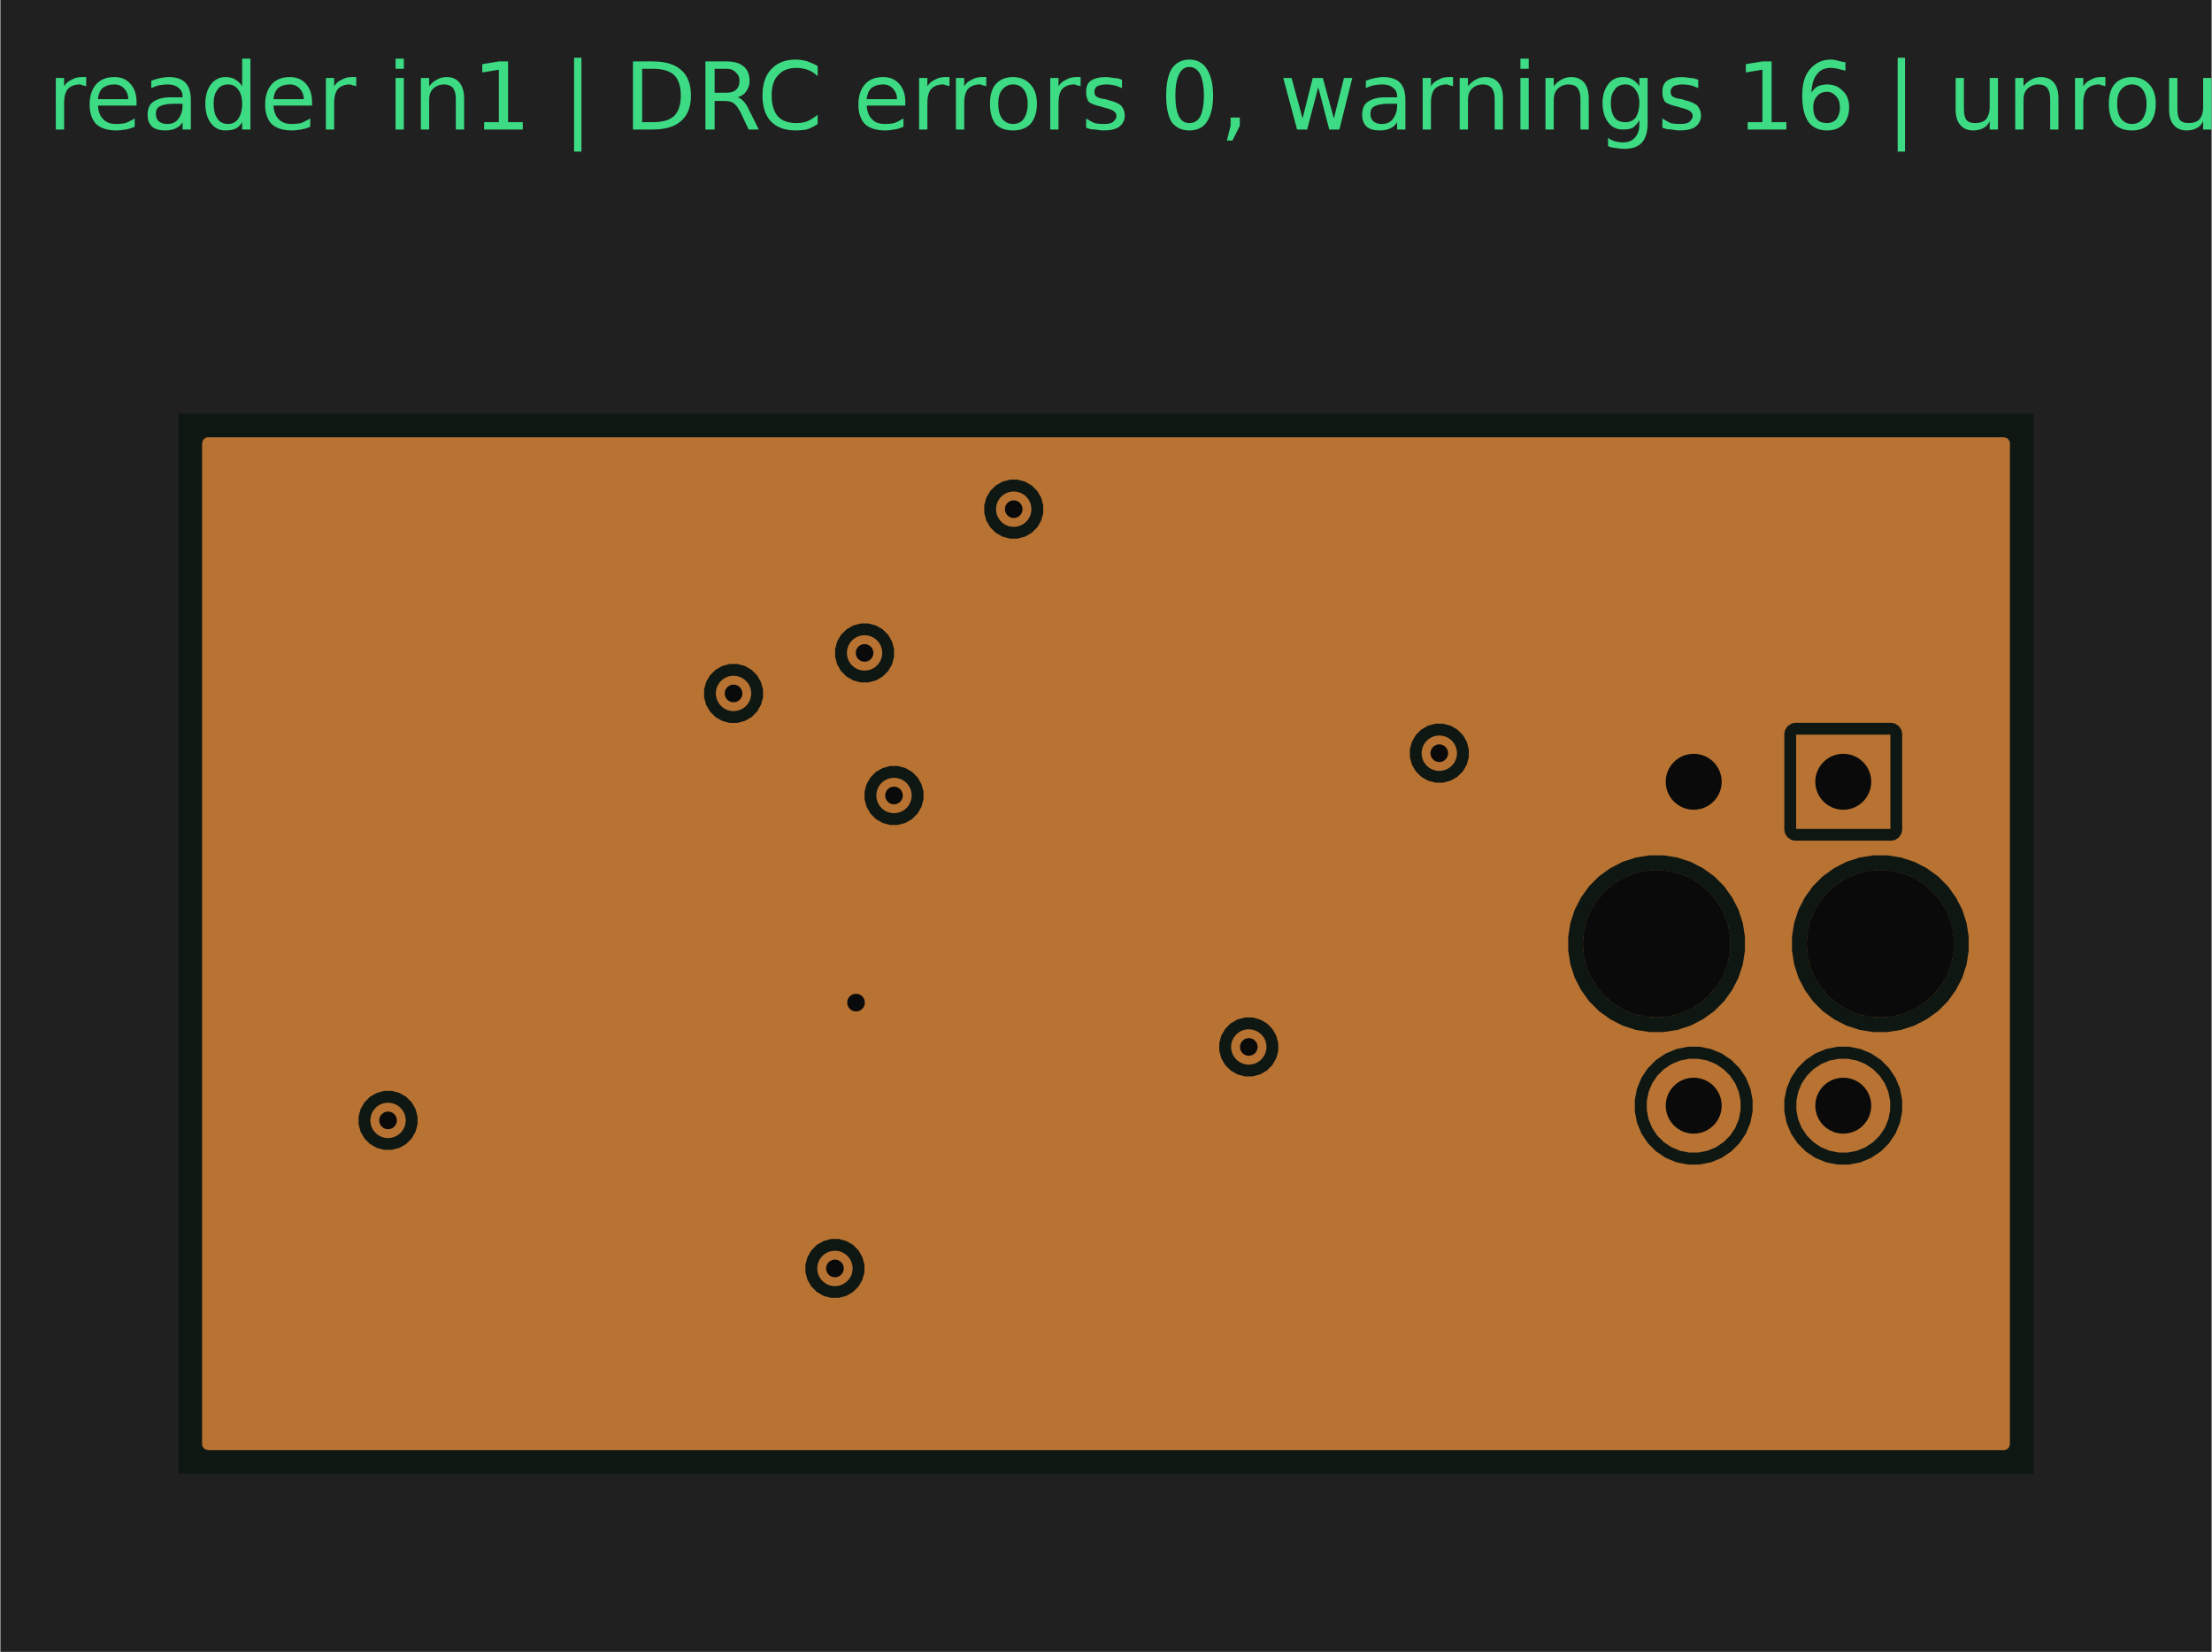
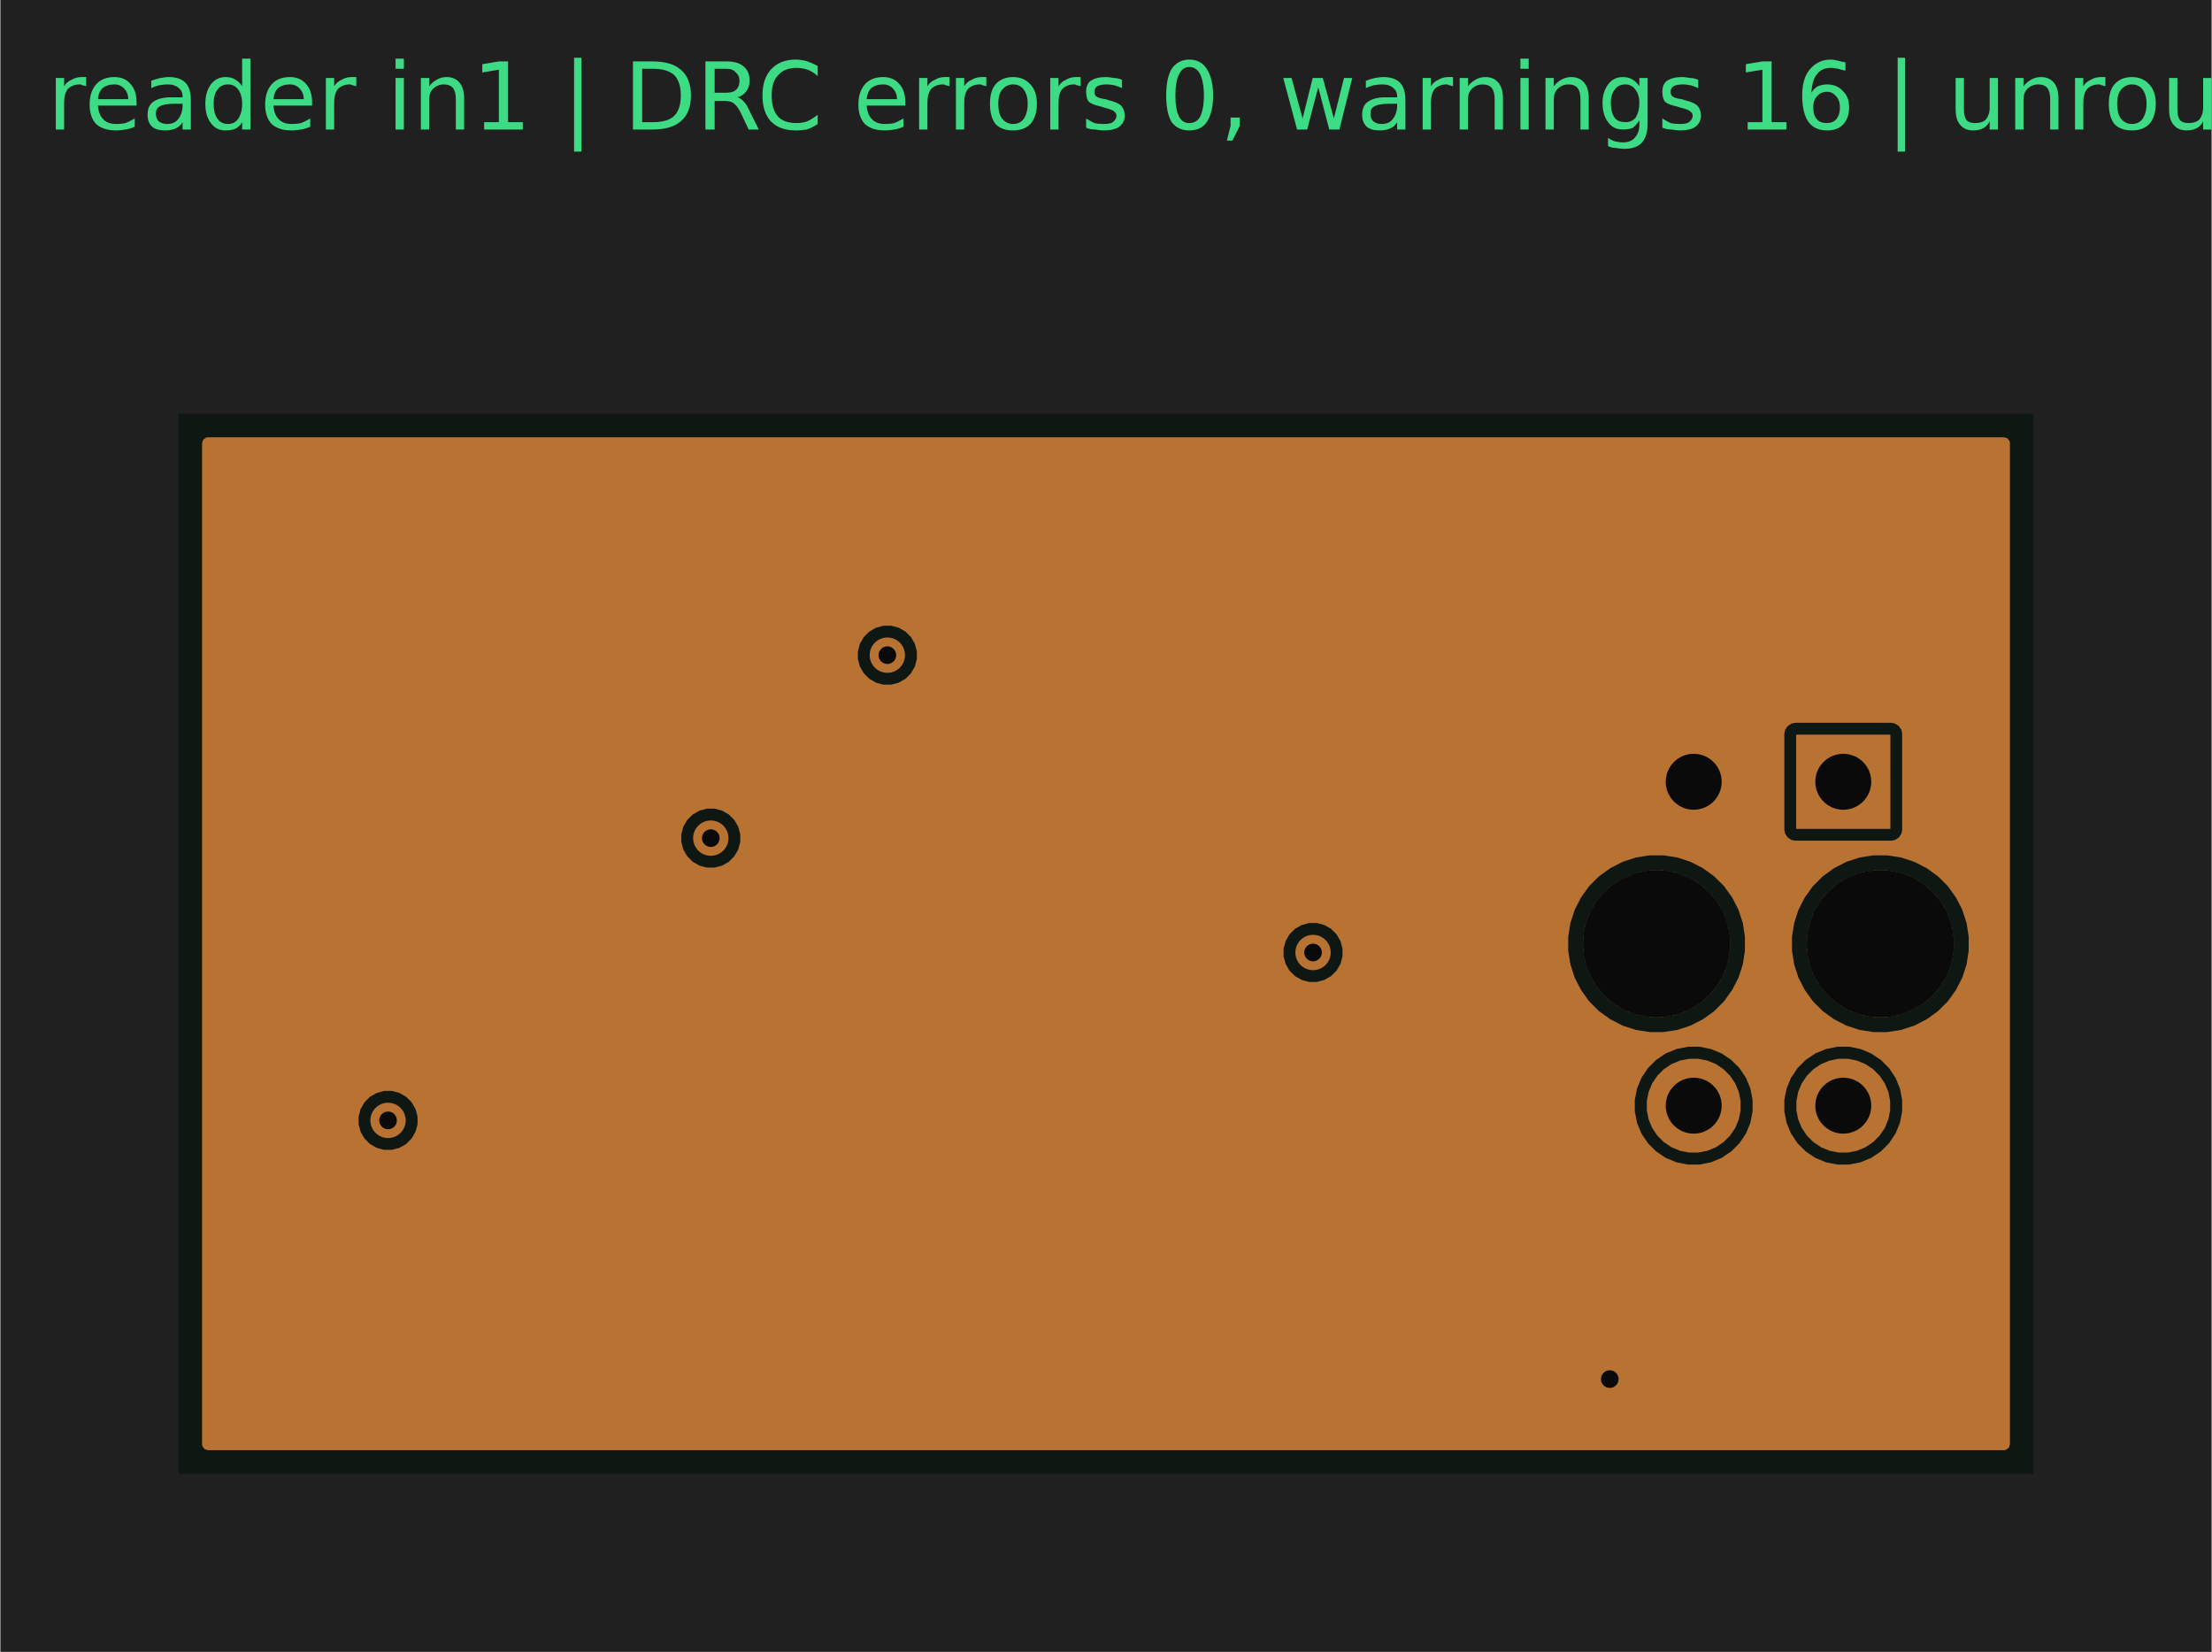
<svg xmlns="http://www.w3.org/2000/svg" width="84.5mm" height="63.1mm" viewBox="0 0 37.550 28.050">
  <rect width="100%" height="100%" fill="#202020" />
  <path d="M 34.525 25.025 L 3.025 25.025 L 3.025 7.025 L 34.525 7.025 Z" fill="#0f1712" fill-opacity="1.00" fill-rule="evenodd" />
-   <path d="M 34.084 7.444 L 34.120 7.493 L 34.125 7.524 L 34.125 24.526 L 34.106 24.584 L 34.057 24.620 L 34.026 24.625 L 3.524 24.625 L 3.466 24.606 L 3.430 24.557 L 3.425 24.526 L 3.425 21.473 L 13.671 21.473 L 13.671 21.473 L 13.671 21.605 L 13.706 21.732 L 13.771 21.846 L 13.865 21.939 L 13.979 22.005 L 13.979 22.005 L 14.046 22.023 L 14.106 22.039 L 14.106 22.039 L 14.238 22.039 L 14.238 22.039 L 14.365 22.005 L 14.365 22.005 L 14.479 21.939 L 14.479 21.939 L 14.479 21.939 L 14.572 21.846 L 14.573 21.846 L 14.573 21.846 L 14.638 21.732 L 14.638 21.732 L 14.638 21.732 L 14.673 21.605 L 14.673 21.473 L 14.638 21.346 L 14.572 21.232 L 14.479 21.138 L 14.365 21.073 L 14.365 21.073 L 14.365 21.073 L 14.238 21.038 L 14.106 21.038 L 13.979 21.073 L 13.979 21.073 L 13.979 21.073 L 13.865 21.138 L 13.865 21.138 L 13.865 21.138 L 13.771 21.232 L 13.771 21.232 L 13.771 21.232 L 13.706 21.346 L 13.706 21.346 L 13.671 21.473 L 3.425 21.473 L 3.425 18.959 L 6.083 18.959 L 6.083 18.959 L 6.083 19.091 L 6.117 19.218 L 6.183 19.332 L 6.276 19.426 L 6.390 19.491 L 6.390 19.491 L 6.458 19.510 L 6.517 19.525 L 6.517 19.525 L 6.649 19.525 L 6.649 19.525 L 6.776 19.491 L 6.776 19.491 L 6.891 19.426 L 6.891 19.426 L 6.891 19.425 L 6.984 19.332 L 6.984 19.332 L 6.984 19.332 L 7.050 19.218 L 7.050 19.218 L 7.050 19.218 L 7.084 19.091 L 7.084 18.959 L 7.050 18.832 L 6.984 18.718 L 6.942 18.676 L 27.755 18.676 L 27.755 18.874 L 27.793 19.067 L 27.793 19.067 L 27.868 19.249 L 27.978 19.413 L 27.978 19.413 L 28.117 19.552 L 28.117 19.552 L 28.281 19.662 L 28.463 19.737 L 28.656 19.775 L 28.656 19.775 L 28.854 19.775 L 28.982 19.750 L 29.047 19.737 L 29.047 19.737 L 29.229 19.662 L 29.283 19.625 L 29.393 19.552 L 29.532 19.413 L 29.642 19.249 L 29.717 19.067 L 29.755 18.874 L 29.755 18.676 L 29.755 18.676 L 30.294 18.676 L 30.294 18.874 L 30.333 19.067 L 30.333 19.067 L 30.408 19.249 L 30.518 19.413 L 30.518 19.413 L 30.657 19.552 L 30.657 19.552 L 30.821 19.662 L 31.003 19.737 L 31.196 19.775 L 31.196 19.775 L 31.394 19.775 L 31.522 19.750 L 31.587 19.737 L 31.587 19.737 L 31.769 19.662 L 31.823 19.625 L 31.933 19.552 L 32.072 19.413 L 32.182 19.249 L 32.257 19.067 L 32.295 18.874 L 32.295 18.676 L 32.257 18.483 L 32.182 18.301 L 32.072 18.137 L 31.933 17.998 L 31.769 17.888 L 31.587 17.813 L 31.394 17.774 L 31.196 17.774 L 31.003 17.813 L 30.821 17.888 L 30.657 17.998 L 30.518 18.137 L 30.446 18.244 L 30.408 18.301 L 30.333 18.483 L 30.333 18.483 L 30.294 18.676 L 29.755 18.676 L 29.717 18.483 L 29.642 18.301 L 29.532 18.137 L 29.393 17.998 L 29.229 17.888 L 29.047 17.813 L 28.854 17.774 L 28.656 17.774 L 28.463 17.813 L 28.281 17.888 L 28.117 17.998 L 27.978 18.137 L 27.906 18.244 L 27.868 18.301 L 27.793 18.483 L 27.793 18.483 L 27.755 18.676 L 6.942 18.676 L 6.891 18.624 L 6.776 18.559 L 6.776 18.559 L 6.776 18.559 L 6.649 18.524 L 6.517 18.524 L 6.390 18.559 L 6.390 18.559 L 6.390 18.559 L 6.276 18.624 L 6.276 18.624 L 6.276 18.624 L 6.183 18.718 L 6.183 18.718 L 6.183 18.718 L 6.117 18.832 L 6.117 18.832 L 6.083 18.959 L 3.425 18.959 L 3.425 17.712 L 20.699 17.712 L 20.699 17.712 L 20.699 17.844 L 20.733 17.971 L 20.799 18.085 L 20.892 18.178 L 21.006 18.244 L 21.006 18.244 L 21.074 18.262 L 21.134 18.278 L 21.134 18.278 L 21.265 18.278 L 21.265 18.278 L 21.393 18.244 L 21.393 18.244 L 21.507 18.178 L 21.507 18.178 L 21.507 18.178 L 21.600 18.085 L 21.600 18.085 L 21.600 18.085 L 21.666 17.971 L 21.666 17.971 L 21.666 17.971 L 21.700 17.844 L 21.700 17.712 L 21.666 17.585 L 21.610 17.489 L 21.600 17.471 L 21.600 17.471 L 21.600 17.471 L 21.507 17.377 L 21.393 17.312 L 21.393 17.312 L 21.393 17.312 L 21.265 17.277 L 21.134 17.277 L 21.006 17.312 L 21.006 17.312 L 21.006 17.312 L 20.892 17.377 L 20.892 17.377 L 20.892 17.377 L 20.799 17.471 L 20.799 17.471 L 20.799 17.471 L 20.733 17.585 L 20.733 17.585 L 20.699 17.712 L 3.425 17.712 L 3.425 15.907 L 26.624 15.907 L 26.624 16.143 L 26.661 16.376 L 26.734 16.601 L 26.842 16.811 L 26.980 17.003 L 27.147 17.170 L 27.339 17.308 L 27.549 17.416 L 27.774 17.489 L 28.007 17.525 L 28.007 17.525 L 28.243 17.525 L 28.476 17.489 L 28.701 17.416 L 28.911 17.308 L 28.954 17.277 L 29.103 17.170 L 29.270 17.003 L 29.408 16.811 L 29.516 16.601 L 29.589 16.376 L 29.589 16.376 L 29.625 16.143 L 29.625 15.907 L 30.424 15.907 L 30.424 16.143 L 30.461 16.376 L 30.534 16.601 L 30.642 16.811 L 30.780 17.003 L 30.947 17.170 L 31.139 17.308 L 31.349 17.416 L 31.574 17.489 L 31.807 17.525 L 31.807 17.525 L 32.043 17.525 L 32.276 17.489 L 32.501 17.416 L 32.711 17.308 L 32.754 17.277 L 32.903 17.170 L 33.070 17.003 L 33.208 16.811 L 33.316 16.601 L 33.389 16.376 L 33.389 16.376 L 33.425 16.143 L 33.425 15.907 L 33.389 15.674 L 33.389 15.674 L 33.389 15.674 L 33.316 15.449 L 33.208 15.239 L 33.070 15.047 L 32.903 14.880 L 32.711 14.742 L 32.501 14.634 L 32.276 14.561 L 32.276 14.561 L 32.276 14.561 L 32.043 14.524 L 32.043 14.524 L 31.807 14.524 L 31.807 14.524 L 31.574 14.561 L 31.574 14.561 L 31.574 14.561 L 31.349 14.634 L 31.139 14.742 L 30.947 14.880 L 30.780 15.047 L 30.780 15.047 L 30.642 15.239 L 30.534 15.449 L 30.461 15.674 L 30.424 15.907 L 29.625 15.907 L 29.589 15.674 L 29.589 15.674 L 29.589 15.674 L 29.516 15.449 L 29.408 15.239 L 29.270 15.047 L 29.103 14.880 L 28.911 14.742 L 28.701 14.634 L 28.476 14.561 L 28.476 14.561 L 28.476 14.561 L 28.243 14.524 L 28.243 14.524 L 28.007 14.524 L 28.007 14.524 L 27.774 14.561 L 27.774 14.561 L 27.774 14.561 L 27.549 14.634 L 27.339 14.742 L 27.147 14.880 L 26.980 15.047 L 26.980 15.047 L 26.842 15.239 L 26.734 15.449 L 26.661 15.674 L 26.624 15.907 L 3.425 15.907 L 3.425 13.442 L 14.675 13.442 L 14.675 13.442 L 14.675 13.574 L 14.709 13.701 L 14.775 13.815 L 14.868 13.909 L 14.982 13.974 L 14.982 13.974 L 15.050 13.993 L 15.109 14.008 L 15.109 14.008 L 15.241 14.008 L 15.241 14.008 L 15.368 13.974 L 15.368 13.974 L 15.482 13.909 L 15.482 13.909 L 15.482 13.908 L 15.576 13.815 L 15.576 13.815 L 15.576 13.815 L 15.641 13.701 L 15.641 13.701 L 15.641 13.701 L 15.676 13.574 L 15.676 13.442 L 15.641 13.315 L 15.608 13.256 L 15.576 13.201 L 15.576 13.201 L 15.576 13.201 L 15.482 13.107 L 15.368 13.042 L 15.368 13.042 L 15.368 13.042 L 15.241 13.007 L 15.109 13.007 L 14.982 13.042 L 14.982 13.042 L 14.982 13.042 L 14.868 13.107 L 14.868 13.107 L 14.868 13.107 L 14.775 13.201 L 14.775 13.201 L 14.775 13.201 L 14.709 13.315 L 14.709 13.315 L 14.675 13.442 L 3.425 13.442 L 3.425 12.724 L 23.935 12.724 L 23.935 12.724 L 23.935 12.856 L 23.969 12.983 L 24.035 13.097 L 24.128 13.190 L 24.242 13.256 L 24.242 13.256 L 24.310 13.274 L 24.369 13.290 L 24.369 13.290 L 24.501 13.290 L 24.501 13.290 L 24.628 13.256 L 24.628 13.256 L 24.743 13.190 L 24.743 13.190 L 24.743 13.190 L 24.836 13.097 L 24.836 13.097 L 24.836 13.097 L 24.902 12.983 L 24.902 12.983 L 24.902 12.983 L 24.936 12.856 L 24.936 12.724 L 24.902 12.597 L 24.836 12.482 L 24.808 12.455 L 30.294 12.455 L 30.294 14.095 L 30.295 14.095 L 30.306 14.153 L 30.306 14.153 L 30.350 14.220 L 30.350 14.220 L 30.417 14.264 L 30.417 14.264 L 30.475 14.275 L 30.475 14.275 L 30.475 14.275 L 30.475 14.275 L 32.115 14.275 L 32.115 14.275 L 32.115 14.275 L 32.173 14.264 L 32.173 14.264 L 32.173 14.264 L 32.173 14.264 L 32.240 14.220 L 32.240 14.220 L 32.284 14.153 L 32.295 14.095 L 32.295 12.455 L 32.284 12.397 L 32.240 12.330 L 32.173 12.286 L 32.115 12.274 L 30.475 12.274 L 30.475 12.275 L 30.475 12.275 L 30.461 12.277 L 30.417 12.286 L 30.350 12.330 L 30.350 12.330 L 30.306 12.397 L 30.306 12.397 L 30.295 12.455 L 30.294 12.455 L 24.808 12.455 L 24.743 12.389 L 24.628 12.323 L 24.628 12.323 L 24.628 12.323 L 24.501 12.289 L 24.369 12.289 L 24.242 12.323 L 24.242 12.323 L 24.242 12.323 L 24.128 12.389 L 24.128 12.389 L 24.128 12.389 L 24.035 12.482 L 24.035 12.482 L 24.035 12.482 L 23.969 12.597 L 23.969 12.597 L 23.935 12.724 L 3.425 12.724 L 3.425 11.709 L 11.950 11.709 L 11.950 11.709 L 11.950 11.841 L 11.984 11.968 L 12.050 12.082 L 12.143 12.176 L 12.257 12.241 L 12.257 12.241 L 12.325 12.260 L 12.384 12.276 L 12.384 12.276 L 12.516 12.276 L 12.516 12.276 L 12.643 12.241 L 12.643 12.241 L 12.757 12.176 L 12.757 12.176 L 12.757 12.176 L 12.851 12.082 L 12.851 12.082 L 12.851 12.082 L 12.916 11.968 L 12.916 11.968 L 12.916 11.968 L 12.951 11.841 L 12.951 11.709 L 12.916 11.582 L 12.900 11.554 L 12.851 11.468 L 12.851 11.468 L 12.851 11.468 L 12.757 11.375 L 12.643 11.309 L 12.643 11.309 L 12.643 11.309 L 12.516 11.275 L 12.384 11.275 L 12.257 11.309 L 12.257 11.309 L 12.257 11.309 L 12.143 11.375 L 12.143 11.375 L 12.143 11.375 L 12.050 11.468 L 12.050 11.468 L 12.050 11.468 L 11.984 11.582 L 11.984 11.582 L 11.950 11.709 L 3.425 11.709 L 3.425 11.022 L 14.175 11.022 L 14.175 11.022 L 14.175 11.153 L 14.209 11.281 L 14.275 11.395 L 14.368 11.488 L 14.482 11.554 L 14.482 11.554 L 14.550 11.572 L 14.610 11.588 L 14.610 11.588 L 14.741 11.588 L 14.741 11.588 L 14.869 11.554 L 14.869 11.554 L 14.983 11.488 L 14.983 11.488 L 14.983 11.488 L 15.076 11.395 L 15.076 11.395 L 15.076 11.395 L 15.142 11.281 L 15.142 11.281 L 15.142 11.281 L 15.176 11.153 L 15.176 11.022 L 15.142 10.894 L 15.076 10.780 L 14.983 10.687 L 14.869 10.621 L 14.869 10.621 L 14.869 10.621 L 14.741 10.587 L 14.610 10.587 L 14.482 10.621 L 14.482 10.621 L 14.482 10.621 L 14.368 10.687 L 14.368 10.687 L 14.368 10.687 L 14.275 10.780 L 14.275 10.780 L 14.275 10.780 L 14.209 10.894 L 14.209 10.894 L 14.175 11.022 L 3.425 11.022 L 3.425 8.580 L 16.708 8.580 L 16.708 8.580 L 16.708 8.712 L 16.742 8.839 L 16.808 8.953 L 16.901 9.046 L 17.015 9.112 L 17.015 9.112 L 17.083 9.130 L 17.142 9.146 L 17.142 9.146 L 17.274 9.146 L 17.274 9.146 L 17.401 9.112 L 17.401 9.112 L 17.516 9.046 L 17.516 9.046 L 17.516 9.046 L 17.609 8.953 L 17.609 8.953 L 17.609 8.953 L 17.675 8.839 L 17.675 8.839 L 17.675 8.839 L 17.709 8.712 L 17.709 8.580 L 17.675 8.453 L 17.609 8.338 L 17.516 8.245 L 17.401 8.179 L 17.401 8.179 L 17.401 8.179 L 17.274 8.145 L 17.142 8.145 L 17.015 8.179 L 17.015 8.179 L 17.015 8.179 L 16.901 8.245 L 16.901 8.245 L 16.901 8.245 L 16.808 8.338 L 16.808 8.338 L 16.808 8.338 L 16.742 8.453 L 16.742 8.453 L 16.708 8.580 L 3.425 8.580 L 3.425 7.524 L 3.444 7.466 L 3.493 7.430 L 3.524 7.425 L 34.026 7.425 Z" fill="#b87333" fill-opacity="1.00" fill-rule="evenodd" />
-   <circle cx="14.530" cy="17.025" r="0.300" fill="#b87333" stroke="none" stroke-width="0.150" />
-   <circle cx="14.530" cy="17.025" r="0.150" fill="#0a0a0a" stroke="none" stroke-width="0.150" />
-   <circle cx="14.675" cy="11.087" r="0.300" fill="#b87333" stroke="none" stroke-width="0.150" />
-   <circle cx="14.675" cy="11.087" r="0.150" fill="#0a0a0a" stroke="none" stroke-width="0.150" />
-   <circle cx="14.172" cy="21.539" r="0.300" fill="#b87333" stroke="none" stroke-width="0.150" />
-   <circle cx="14.172" cy="21.539" r="0.150" fill="#0a0a0a" stroke="none" stroke-width="0.150" />
-   <circle cx="15.175" cy="13.508" r="0.300" fill="#b87333" stroke="none" stroke-width="0.150" />
-   <circle cx="15.175" cy="13.508" r="0.150" fill="#0a0a0a" stroke="none" stroke-width="0.150" />
+   <path d="M 34.084 7.444 L 34.120 7.493 L 34.125 7.524 L 34.125 24.526 L 34.106 24.584 L 34.057 24.620 L 34.026 24.625 L 3.524 24.625 L 3.466 24.606 L 3.430 24.557 L 3.425 24.526 L 3.425 18.959 L 6.083 18.959 L 6.083 18.959 L 6.083 19.091 L 6.117 19.218 L 6.183 19.332 L 6.276 19.426 L 6.390 19.491 L 6.390 19.491 L 6.458 19.510 L 6.517 19.525 L 6.517 19.525 L 6.649 19.525 L 6.649 19.525 L 6.776 19.491 L 6.776 19.491 L 6.891 19.426 L 6.891 19.426 L 6.891 19.425 L 6.984 19.332 L 6.984 19.332 L 6.984 19.332 L 7.050 19.218 L 7.050 19.218 L 7.050 19.218 L 7.084 19.091 L 7.084 18.959 L 7.050 18.832 L 6.984 18.718 L 6.942 18.676 L 27.755 18.676 L 27.755 18.874 L 27.793 19.067 L 27.793 19.067 L 27.868 19.249 L 27.978 19.413 L 27.978 19.413 L 28.117 19.552 L 28.117 19.552 L 28.281 19.662 L 28.463 19.737 L 28.656 19.775 L 28.656 19.775 L 28.854 19.775 L 28.982 19.750 L 29.047 19.737 L 29.047 19.737 L 29.229 19.662 L 29.283 19.625 L 29.393 19.552 L 29.532 19.413 L 29.642 19.249 L 29.717 19.067 L 29.755 18.874 L 29.755 18.676 L 29.755 18.676 L 30.294 18.676 L 30.294 18.874 L 30.333 19.067 L 30.333 19.067 L 30.408 19.249 L 30.518 19.413 L 30.518 19.413 L 30.657 19.552 L 30.657 19.552 L 30.821 19.662 L 31.003 19.737 L 31.196 19.775 L 31.196 19.775 L 31.394 19.775 L 31.522 19.750 L 31.587 19.737 L 31.587 19.737 L 31.769 19.662 L 31.823 19.625 L 31.933 19.552 L 32.072 19.413 L 32.182 19.249 L 32.257 19.067 L 32.295 18.874 L 32.295 18.676 L 32.257 18.483 L 32.182 18.301 L 32.072 18.137 L 31.933 17.998 L 31.769 17.888 L 31.587 17.813 L 31.394 17.774 L 31.196 17.774 L 31.003 17.813 L 30.821 17.888 L 30.657 17.998 L 30.518 18.137 L 30.445 18.247 L 30.408 18.301 L 30.333 18.483 L 30.333 18.483 L 30.294 18.676 L 29.755 18.676 L 29.717 18.483 L 29.642 18.301 L 29.532 18.137 L 29.393 17.998 L 29.229 17.888 L 29.047 17.813 L 28.854 17.774 L 28.656 17.774 L 28.463 17.813 L 28.281 17.888 L 28.117 17.998 L 27.978 18.137 L 27.905 18.247 L 27.868 18.301 L 27.793 18.483 L 27.793 18.483 L 27.755 18.676 L 6.942 18.676 L 6.891 18.624 L 6.776 18.559 L 6.776 18.559 L 6.776 18.559 L 6.649 18.524 L 6.517 18.524 L 6.390 18.559 L 6.390 18.559 L 6.390 18.559 L 6.276 18.624 L 6.276 18.624 L 6.276 18.624 L 6.183 18.718 L 6.183 18.718 L 6.183 18.718 L 6.117 18.832 L 6.117 18.832 L 6.083 18.959 L 3.425 18.959 L 3.425 16.108 L 21.790 16.108 L 21.790 16.108 L 21.790 16.240 L 21.825 16.367 L 21.890 16.481 L 21.984 16.574 L 22.098 16.640 L 22.098 16.640 L 22.165 16.658 L 22.225 16.674 L 22.225 16.674 L 22.357 16.674 L 22.357 16.674 L 22.484 16.640 L 22.484 16.640 L 22.598 16.574 L 22.598 16.574 L 22.598 16.574 L 22.691 16.481 L 22.691 16.481 L 22.691 16.481 L 22.757 16.367 L 22.757 16.367 L 22.757 16.367 L 22.791 16.240 L 22.791 16.108 L 22.757 15.981 L 22.715 15.907 L 26.624 15.907 L 26.624 16.143 L 26.661 16.376 L 26.734 16.601 L 26.842 16.811 L 26.980 17.003 L 27.147 17.170 L 27.339 17.308 L 27.549 17.416 L 27.774 17.489 L 28.007 17.525 L 28.007 17.525 L 28.243 17.525 L 28.476 17.489 L 28.701 17.416 L 28.911 17.308 L 28.911 17.308 L 29.103 17.170 L 29.270 17.003 L 29.408 16.811 L 29.516 16.601 L 29.589 16.376 L 29.589 16.376 L 29.625 16.143 L 29.625 15.907 L 30.424 15.907 L 30.424 16.143 L 30.461 16.376 L 30.534 16.601 L 30.642 16.811 L 30.780 17.003 L 30.947 17.170 L 31.139 17.308 L 31.349 17.416 L 31.574 17.489 L 31.807 17.525 L 31.807 17.525 L 32.043 17.525 L 32.276 17.489 L 32.501 17.416 L 32.711 17.308 L 32.711 17.308 L 32.903 17.170 L 33.070 17.003 L 33.208 16.811 L 33.316 16.601 L 33.389 16.376 L 33.389 16.376 L 33.425 16.143 L 33.425 15.907 L 33.389 15.674 L 33.389 15.674 L 33.389 15.674 L 33.316 15.449 L 33.208 15.239 L 33.070 15.047 L 32.903 14.880 L 32.711 14.742 L 32.501 14.634 L 32.276 14.561 L 32.276 14.561 L 32.276 14.561 L 32.043 14.524 L 32.043 14.524 L 31.807 14.524 L 31.807 14.524 L 31.574 14.561 L 31.574 14.561 L 31.574 14.561 L 31.349 14.634 L 31.139 14.742 L 30.947 14.880 L 30.780 15.047 L 30.780 15.047 L 30.642 15.239 L 30.534 15.449 L 30.461 15.674 L 30.424 15.907 L 29.625 15.907 L 29.589 15.674 L 29.589 15.674 L 29.589 15.674 L 29.516 15.449 L 29.408 15.239 L 29.270 15.047 L 29.103 14.880 L 28.911 14.742 L 28.701 14.634 L 28.476 14.561 L 28.476 14.561 L 28.476 14.561 L 28.243 14.524 L 28.243 14.524 L 28.007 14.524 L 28.007 14.524 L 27.774 14.561 L 27.774 14.561 L 27.774 14.561 L 27.549 14.634 L 27.339 14.742 L 27.147 14.880 L 26.980 15.047 L 26.980 15.047 L 26.842 15.239 L 26.734 15.449 L 26.661 15.674 L 26.624 15.907 L 22.715 15.907 L 22.691 15.867 L 22.598 15.773 L 22.484 15.708 L 22.484 15.708 L 22.484 15.708 L 22.357 15.673 L 22.225 15.673 L 22.098 15.708 L 22.098 15.708 L 22.098 15.708 L 21.984 15.773 L 21.984 15.773 L 21.984 15.773 L 21.890 15.867 L 21.890 15.867 L 21.890 15.867 L 21.825 15.981 L 21.825 15.981 L 21.790 16.108 L 3.425 16.108 L 3.425 14.166 L 11.563 14.166 L 11.563 14.166 L 11.563 14.298 L 11.597 14.425 L 11.663 14.539 L 11.756 14.633 L 11.870 14.698 L 11.870 14.698 L 11.938 14.717 L 11.998 14.732 L 11.998 14.732 L 12.129 14.732 L 12.129 14.732 L 12.257 14.698 L 12.257 14.698 L 12.371 14.633 L 12.371 14.633 L 12.371 14.632 L 12.464 14.539 L 12.464 14.539 L 12.464 14.539 L 12.530 14.425 L 12.530 14.425 L 12.530 14.425 L 12.564 14.298 L 12.564 14.166 L 12.530 14.039 L 12.464 13.925 L 12.371 13.831 L 12.257 13.766 L 12.257 13.766 L 12.257 13.766 L 12.129 13.731 L 11.998 13.731 L 11.870 13.766 L 11.870 13.766 L 11.870 13.766 L 11.756 13.831 L 11.756 13.831 L 11.756 13.831 L 11.663 13.925 L 11.663 13.925 L 11.663 13.925 L 11.597 14.039 L 11.597 14.039 L 11.563 14.166 L 3.425 14.166 L 3.425 12.455 L 30.294 12.455 L 30.294 14.095 L 30.295 14.095 L 30.306 14.153 L 30.306 14.153 L 30.350 14.220 L 30.350 14.220 L 30.417 14.264 L 30.417 14.264 L 30.475 14.275 L 30.475 14.275 L 30.475 14.275 L 30.475 14.275 L 32.115 14.275 L 32.115 14.275 L 32.115 14.275 L 32.173 14.264 L 32.173 14.264 L 32.173 14.264 L 32.173 14.264 L 32.240 14.220 L 32.240 14.220 L 32.284 14.153 L 32.295 14.095 L 32.295 12.455 L 32.284 12.397 L 32.240 12.330 L 32.173 12.286 L 32.115 12.274 L 30.475 12.274 L 30.475 12.275 L 30.475 12.275 L 30.461 12.277 L 30.417 12.286 L 30.350 12.330 L 30.350 12.330 L 30.306 12.397 L 30.306 12.397 L 30.295 12.455 L 30.294 12.455 L 3.425 12.455 L 3.425 11.060 L 14.562 11.060 L 14.562 11.060 L 14.562 11.191 L 14.596 11.319 L 14.662 11.433 L 14.755 11.526 L 14.869 11.592 L 14.869 11.592 L 14.937 11.610 L 14.997 11.626 L 14.997 11.626 L 15.128 11.626 L 15.128 11.626 L 15.256 11.592 L 15.256 11.592 L 15.370 11.526 L 15.370 11.526 L 15.370 11.526 L 15.463 11.433 L 15.463 11.433 L 15.463 11.433 L 15.529 11.319 L 15.529 11.319 L 15.529 11.319 L 15.563 11.191 L 15.563 11.060 L 15.529 10.932 L 15.463 10.818 L 15.370 10.725 L 15.256 10.659 L 15.256 10.659 L 15.256 10.659 L 15.128 10.625 L 14.997 10.625 L 14.869 10.659 L 14.869 10.659 L 14.869 10.659 L 14.755 10.725 L 14.755 10.725 L 14.755 10.725 L 14.662 10.818 L 14.662 10.818 L 14.662 10.818 L 14.596 10.932 L 14.596 10.932 L 14.562 11.060 L 3.425 11.060 L 3.425 7.524 L 3.444 7.466 L 3.493 7.430 L 3.524 7.425 L 34.026 7.425 Z" fill="#b87333" fill-opacity="1.00" fill-rule="evenodd" />
+   <circle cx="27.330" cy="23.418" r="0.300" fill="#b87333" stroke="none" stroke-width="0.150" />
+   <circle cx="27.330" cy="23.418" r="0.150" fill="#0a0a0a" stroke="none" stroke-width="0.150" />
+   <circle cx="12.064" cy="14.232" r="0.300" fill="#b87333" stroke="none" stroke-width="0.150" />
+   <circle cx="12.064" cy="14.232" r="0.150" fill="#0a0a0a" stroke="none" stroke-width="0.150" />
  <circle cx="6.583" cy="19.025" r="0.300" fill="#b87333" stroke="none" stroke-width="0.150" />
  <circle cx="6.583" cy="19.025" r="0.150" fill="#0a0a0a" stroke="none" stroke-width="0.150" />
-   <circle cx="21.200" cy="17.778" r="0.300" fill="#b87333" stroke="none" stroke-width="0.150" />
-   <circle cx="21.200" cy="17.778" r="0.150" fill="#0a0a0a" stroke="none" stroke-width="0.150" />
-   <circle cx="24.435" cy="12.790" r="0.300" fill="#b87333" stroke="none" stroke-width="0.150" />
-   <circle cx="24.435" cy="12.790" r="0.150" fill="#0a0a0a" stroke="none" stroke-width="0.150" />
-   <circle cx="12.450" cy="11.775" r="0.300" fill="#b87333" stroke="none" stroke-width="0.150" />
-   <circle cx="12.450" cy="11.775" r="0.150" fill="#0a0a0a" stroke="none" stroke-width="0.150" />
-   <circle cx="17.208" cy="8.646" r="0.300" fill="#b87333" stroke="none" stroke-width="0.150" />
-   <circle cx="17.208" cy="8.646" r="0.150" fill="#0a0a0a" stroke="none" stroke-width="0.150" />
+   <circle cx="15.062" cy="11.125" r="0.300" fill="#b87333" stroke="none" stroke-width="0.150" />
+   <circle cx="15.062" cy="11.125" r="0.150" fill="#0a0a0a" stroke="none" stroke-width="0.150" />
+   <circle cx="22.291" cy="16.174" r="0.300" fill="#b87333" stroke="none" stroke-width="0.150" />
+   <circle cx="22.291" cy="16.174" r="0.150" fill="#0a0a0a" stroke="none" stroke-width="0.150" />
  <path d="M 29.371 15.927 L 29.340 15.733 L 29.280 15.547 L 29.191 15.372 L 29.076 15.213 L 28.937 15.074 L 28.778 14.959 L 28.603 14.870 L 28.417 14.810 L 28.223 14.779 L 28.027 14.779 L 27.833 14.810 L 27.647 14.870 L 27.472 14.959 L 27.313 15.074 L 27.174 15.213 L 27.059 15.372 L 26.970 15.547 L 26.910 15.733 L 26.879 15.927 L 26.879 16.123 L 26.910 16.317 L 26.970 16.503 L 27.059 16.678 L 27.174 16.837 L 27.313 16.976 L 27.472 17.091 L 27.647 17.180 L 27.833 17.240 L 28.027 17.271 L 28.223 17.271 L 28.417 17.240 L 28.603 17.180 L 28.778 17.091 L 28.937 16.976 L 29.076 16.837 L 29.191 16.678 L 29.280 16.503 L 29.340 16.317 L 29.371 16.123 L 29.371 15.927 Z" fill="#b87333" fill-opacity="1.00" fill-rule="evenodd" />
  <circle cx="28.125" cy="16.025" r="1.250" fill="#0a0a0a" stroke="none" stroke-width="0.150" />
  <path d="M 33.171 15.927 L 33.140 15.733 L 33.080 15.547 L 32.991 15.372 L 32.876 15.213 L 32.737 15.074 L 32.578 14.959 L 32.403 14.870 L 32.217 14.810 L 32.023 14.779 L 31.827 14.779 L 31.633 14.810 L 31.447 14.870 L 31.272 14.959 L 31.113 15.074 L 30.974 15.213 L 30.859 15.372 L 30.770 15.547 L 30.710 15.733 L 30.679 15.927 L 30.679 16.123 L 30.710 16.317 L 30.770 16.503 L 30.859 16.678 L 30.974 16.837 L 31.113 16.976 L 31.272 17.091 L 31.447 17.180 L 31.633 17.240 L 31.827 17.271 L 32.023 17.271 L 32.217 17.240 L 32.403 17.180 L 32.578 17.091 L 32.737 16.976 L 32.876 16.837 L 32.991 16.678 L 33.080 16.503 L 33.140 16.317 L 33.171 16.123 L 33.171 15.927 Z" fill="#b87333" fill-opacity="1.00" fill-rule="evenodd" />
  <circle cx="31.925" cy="16.025" r="1.250" fill="#0a0a0a" stroke="none" stroke-width="0.150" />
  <path d="M 30.495 14.075 L 30.495 12.475 L 32.095 12.475 L 32.095 14.075 Z" fill="#b87333" fill-opacity="1.00" fill-rule="evenodd" />
  <circle cx="31.295" cy="13.275" r="0.475" fill="#0a0a0a" stroke="none" stroke-width="0.150" />
  <path d="M 29.551 13.197 L 29.521 13.043 L 29.461 12.898 L 29.373 12.767 L 29.263 12.657 L 29.132 12.569 L 28.987 12.509 L 28.833 12.479 L 28.677 12.479 L 28.523 12.509 L 28.378 12.569 L 28.247 12.657 L 28.137 12.767 L 28.049 12.898 L 27.989 13.043 L 27.959 13.197 L 27.959 13.353 L 27.989 13.507 L 28.049 13.652 L 28.137 13.783 L 28.247 13.893 L 28.378 13.981 L 28.523 14.041 L 28.677 14.071 L 28.833 14.071 L 28.987 14.041 L 29.132 13.981 L 29.263 13.893 L 29.373 13.783 L 29.461 13.652 L 29.521 13.507 L 29.551 13.353 L 29.551 13.197 Z" fill="#b87333" fill-opacity="1.00" fill-rule="evenodd" />
  <circle cx="28.755" cy="13.275" r="0.475" fill="#0a0a0a" stroke="none" stroke-width="0.150" />
  <path d="M 32.091 18.697 L 32.061 18.543 L 32.001 18.398 L 31.913 18.267 L 31.803 18.157 L 31.672 18.069 L 31.527 18.009 L 31.373 17.979 L 31.217 17.979 L 31.063 18.009 L 30.918 18.069 L 30.787 18.157 L 30.677 18.267 L 30.589 18.398 L 30.529 18.543 L 30.499 18.697 L 30.499 18.853 L 30.529 19.007 L 30.589 19.152 L 30.677 19.283 L 30.787 19.393 L 30.918 19.481 L 31.063 19.541 L 31.217 19.571 L 31.373 19.571 L 31.527 19.541 L 31.672 19.481 L 31.803 19.393 L 31.913 19.283 L 32.001 19.152 L 32.061 19.007 L 32.091 18.853 L 32.091 18.697 Z" fill="#b87333" fill-opacity="1.00" fill-rule="evenodd" />
  <circle cx="31.295" cy="18.775" r="0.475" fill="#0a0a0a" stroke="none" stroke-width="0.150" />
  <path d="M 29.551 18.697 L 29.521 18.543 L 29.461 18.398 L 29.373 18.267 L 29.263 18.157 L 29.132 18.069 L 28.987 18.009 L 28.833 17.979 L 28.677 17.979 L 28.523 18.009 L 28.378 18.069 L 28.247 18.157 L 28.137 18.267 L 28.049 18.398 L 27.989 18.543 L 27.959 18.697 L 27.959 18.853 L 27.989 19.007 L 28.049 19.152 L 28.137 19.283 L 28.247 19.393 L 28.378 19.481 L 28.523 19.541 L 28.677 19.571 L 28.833 19.571 L 28.987 19.541 L 29.132 19.481 L 29.263 19.393 L 29.373 19.283 L 29.461 19.152 L 29.521 19.007 L 29.551 18.853 L 29.551 18.697 Z" fill="#b87333" fill-opacity="1.00" fill-rule="evenodd" />
  <circle cx="28.755" cy="18.775" r="0.475" fill="#0a0a0a" stroke="none" stroke-width="0.150" />
  <text x="0.800" y="2.200" font-family="DejaVu Sans, sans-serif" font-size="1.60" fill="#3ddc84">reader in1 | DRC errors 0, warnings 16 | unrouted 0</text>
</svg>
